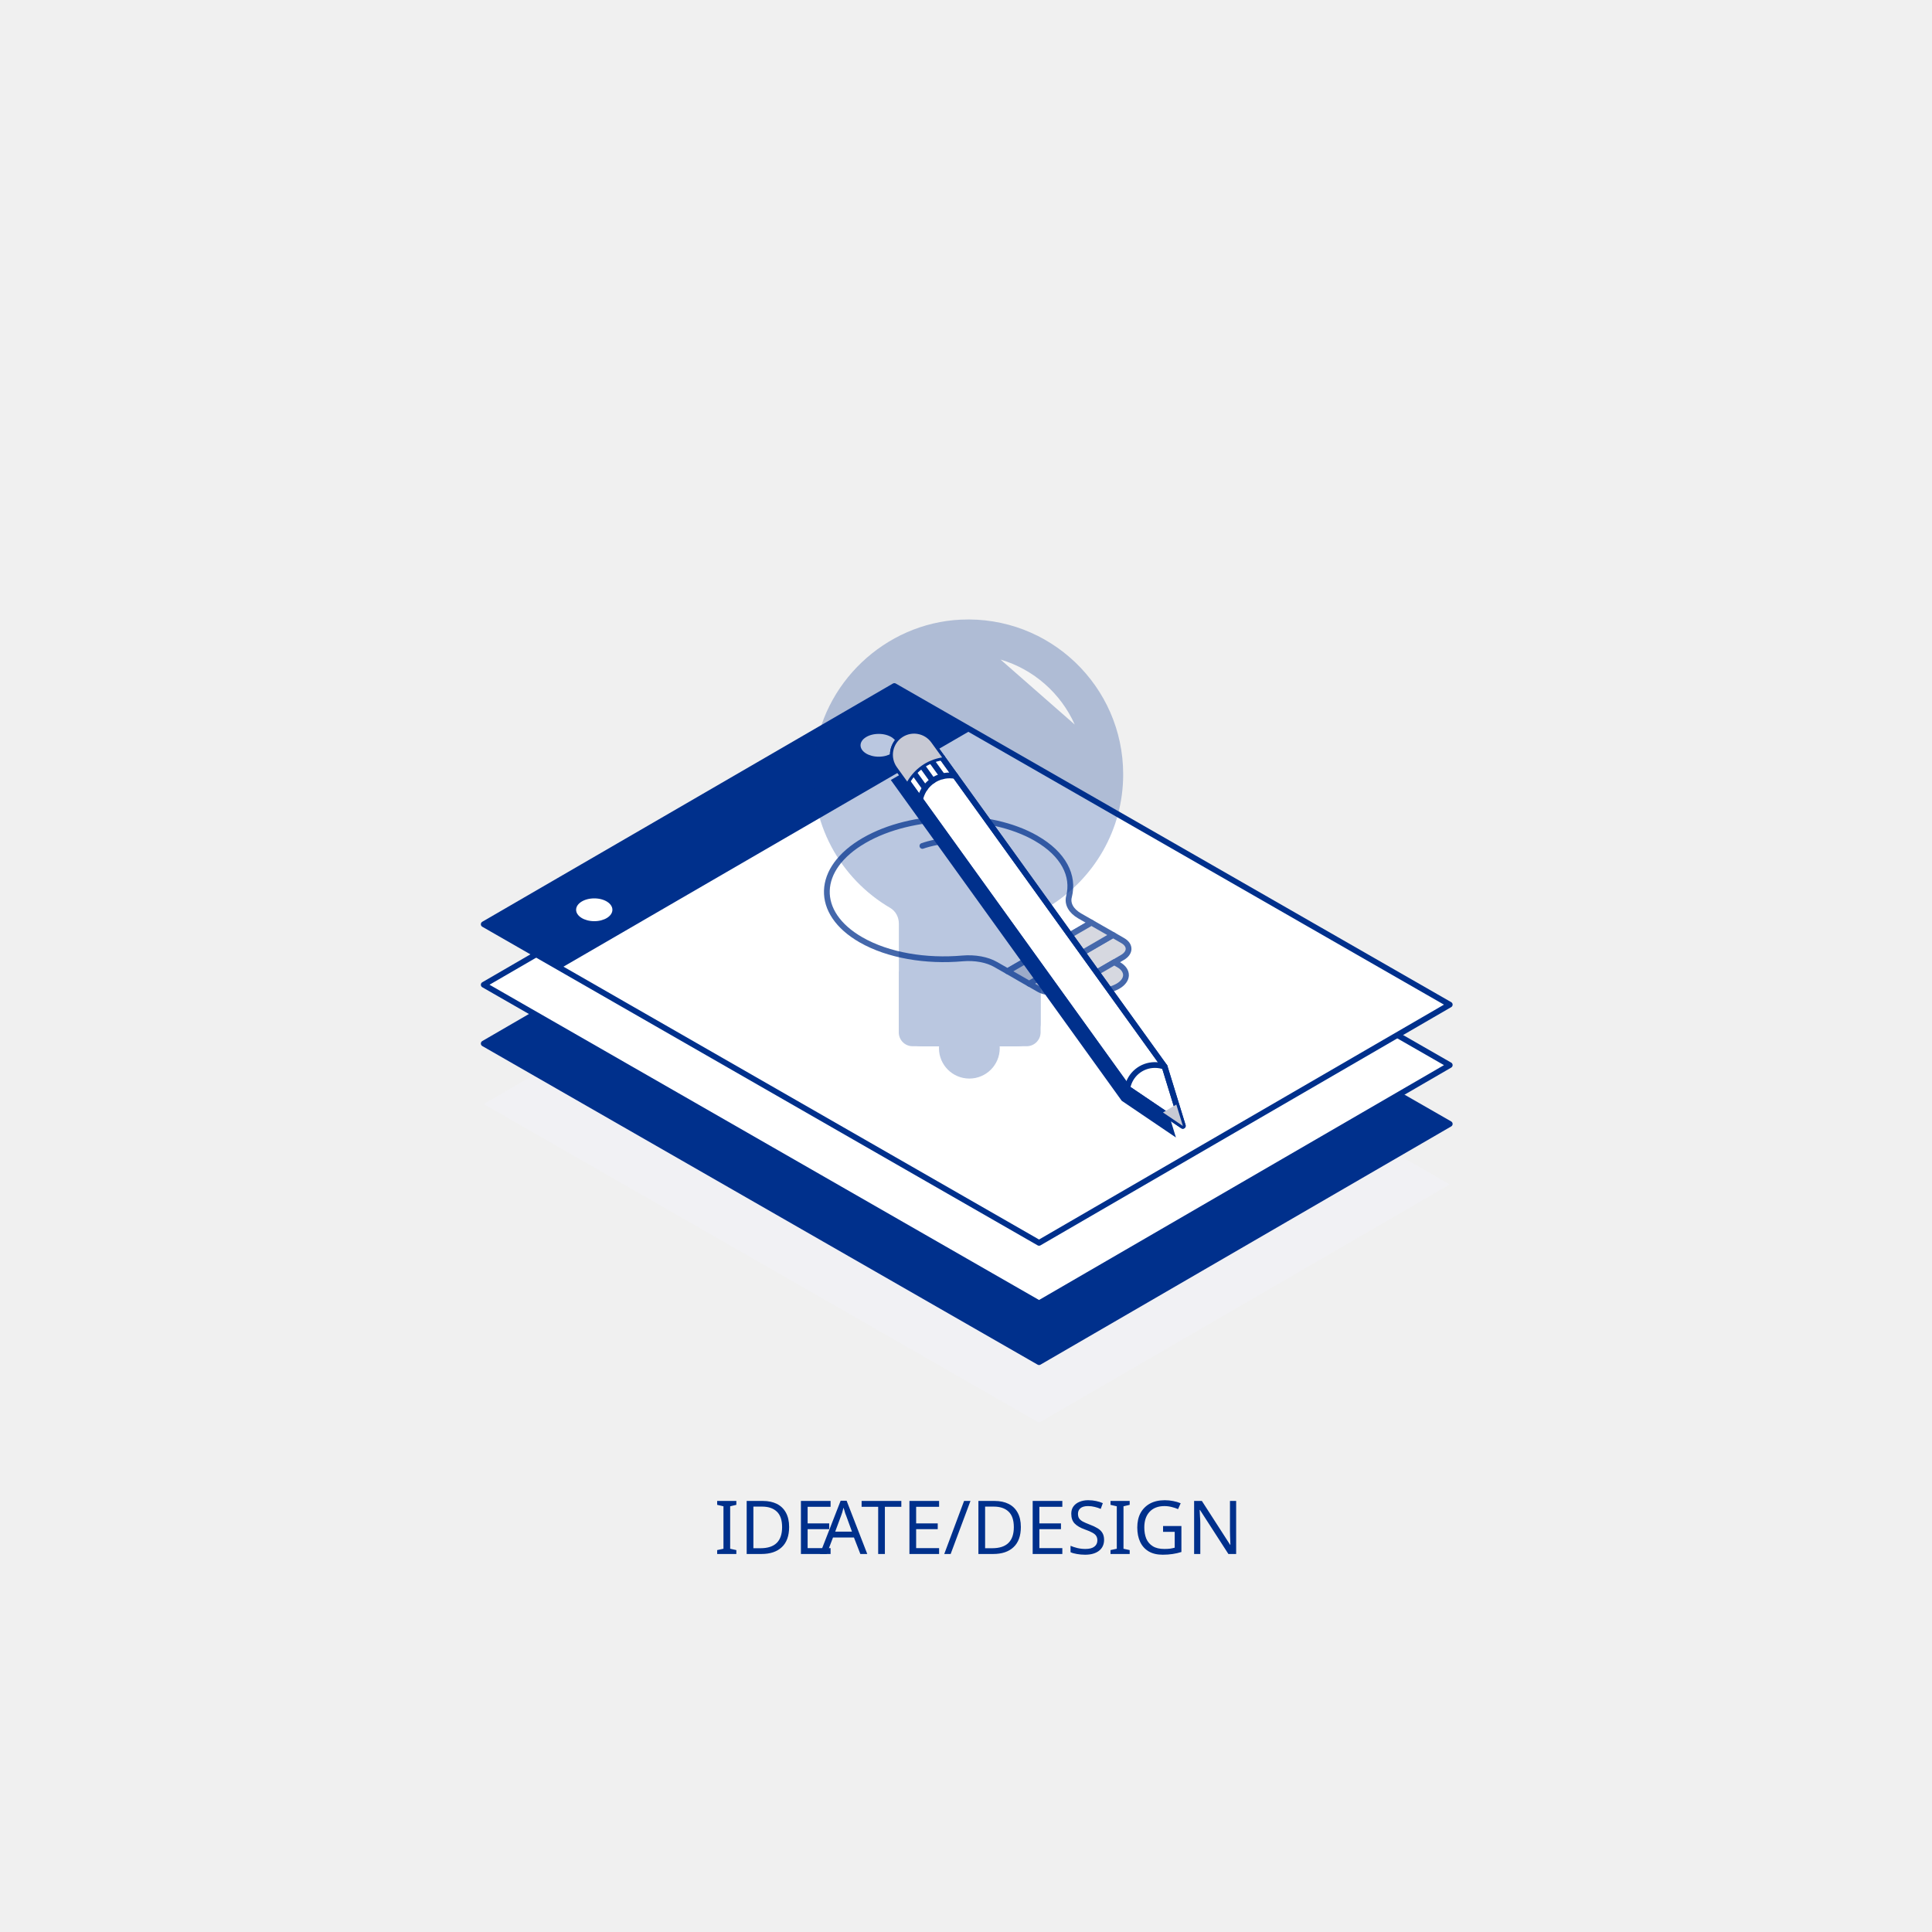
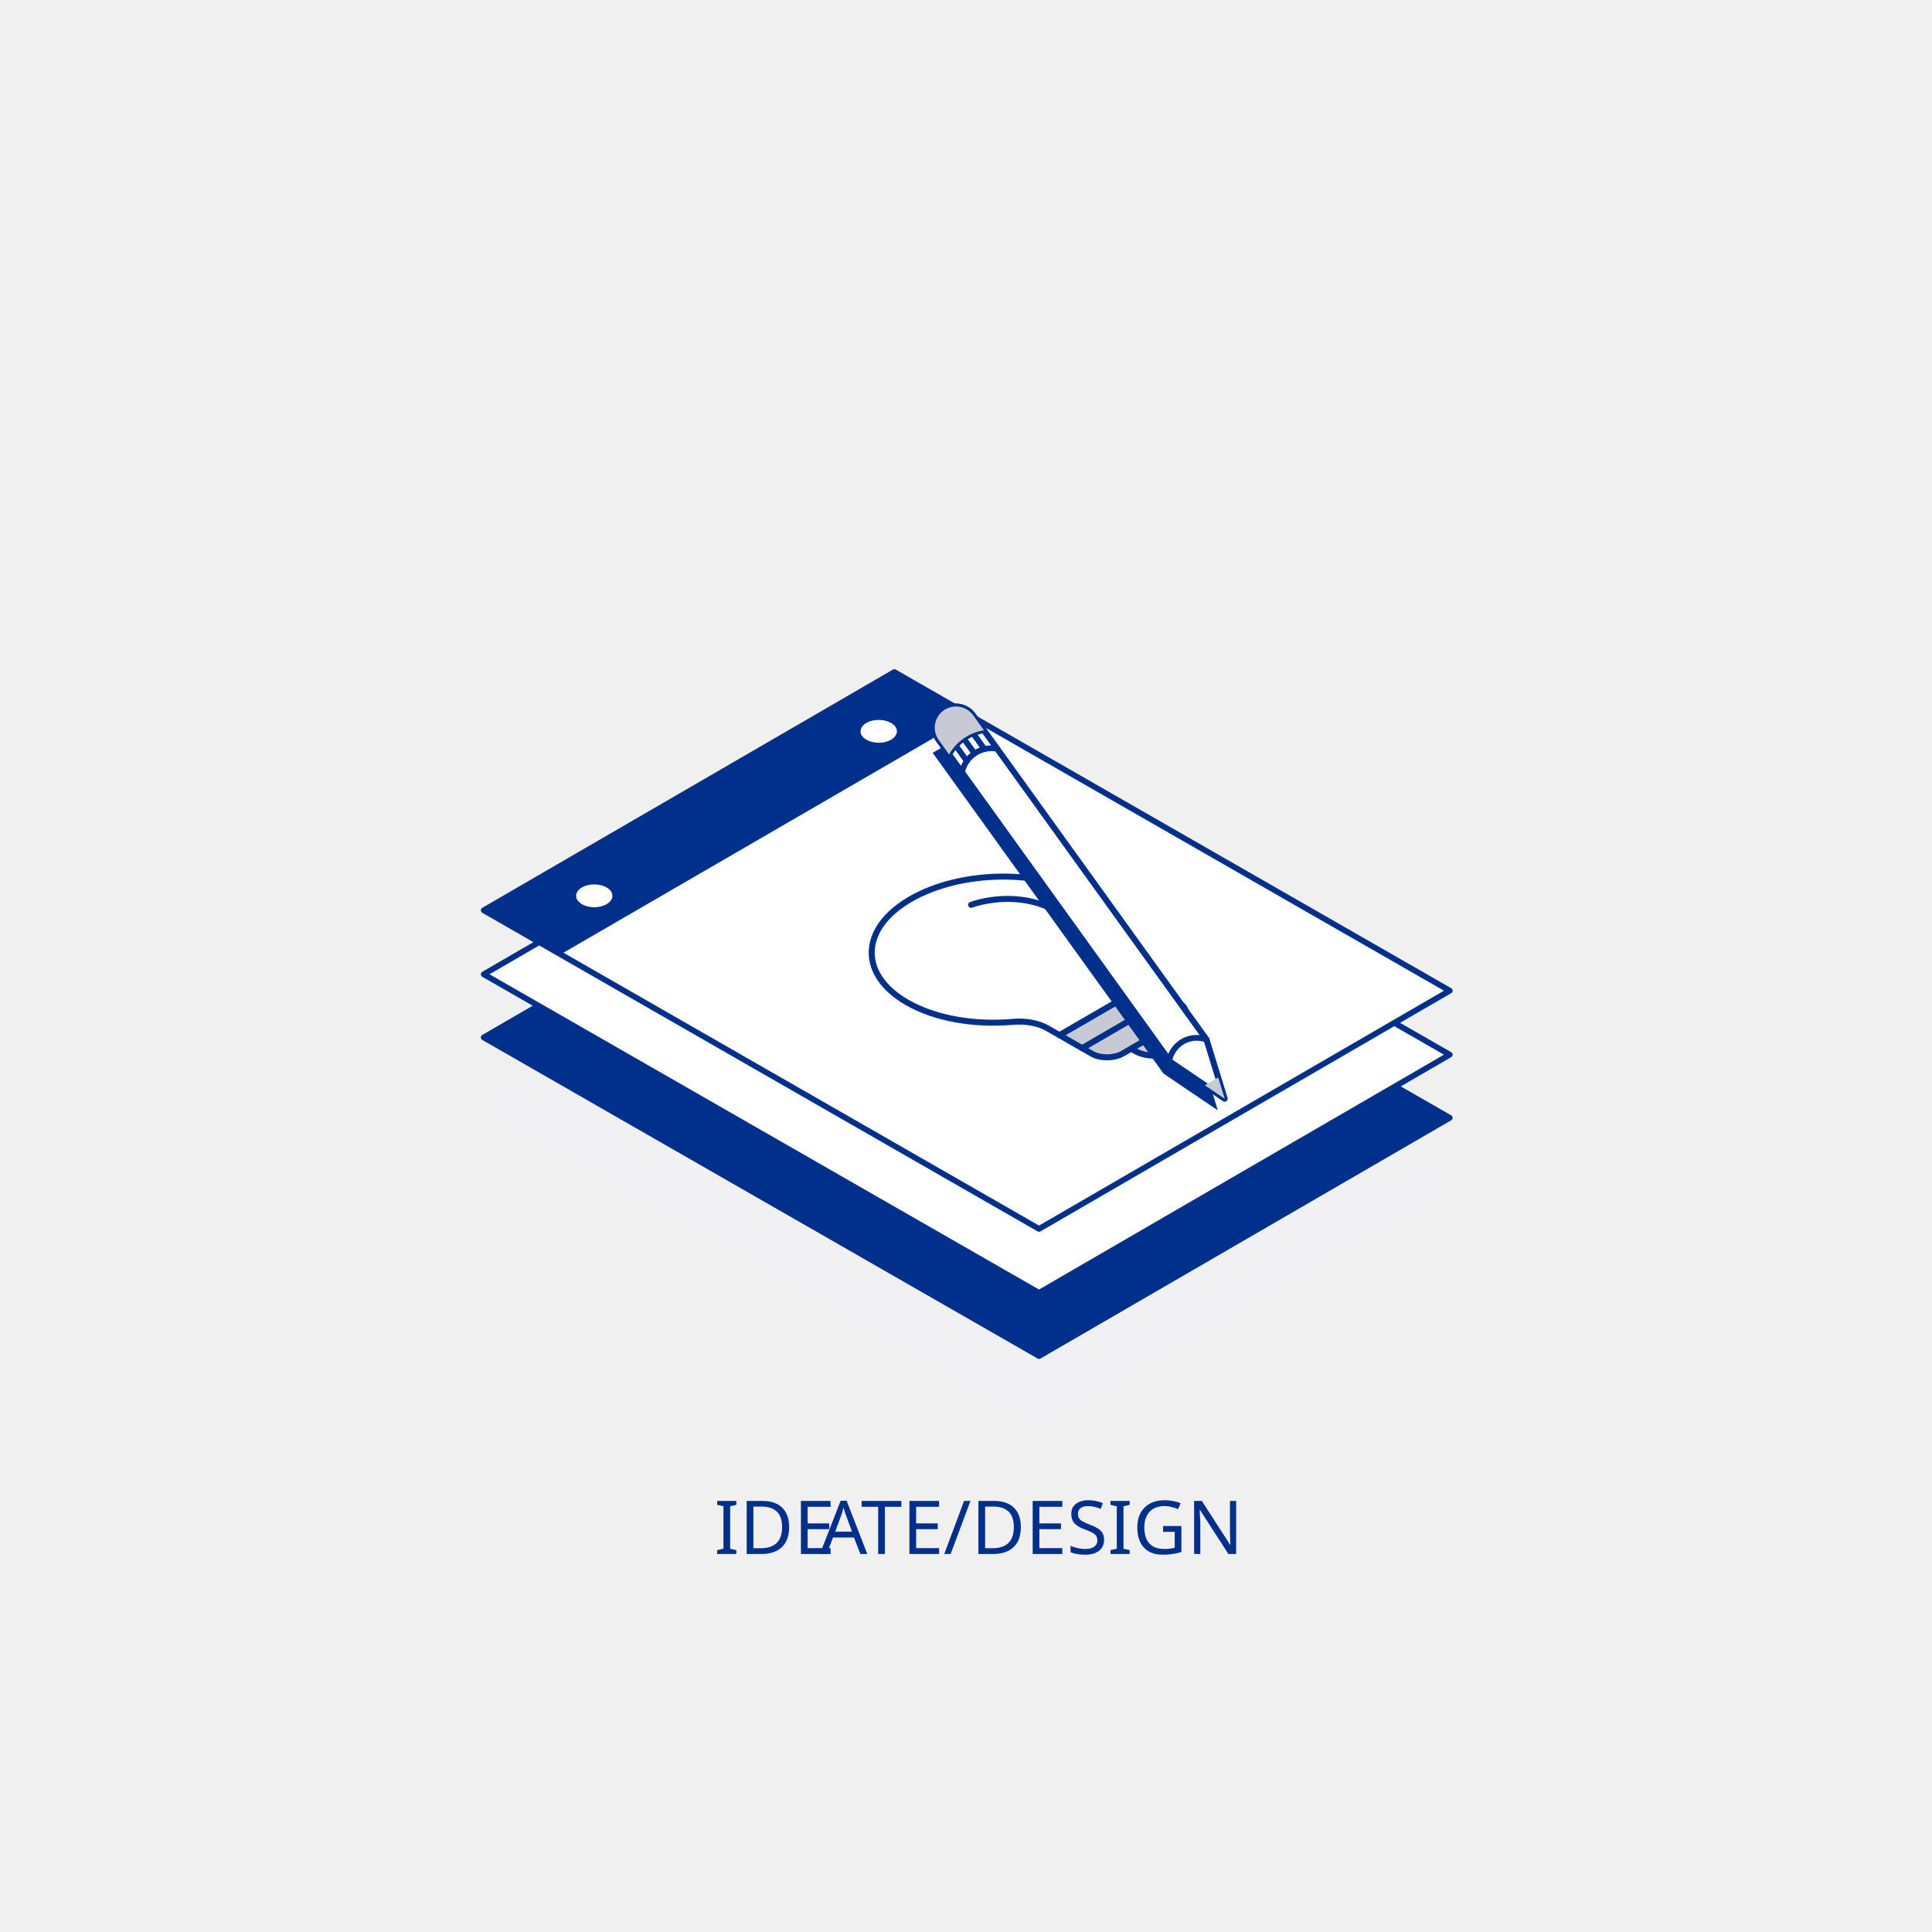
<svg xmlns="http://www.w3.org/2000/svg" id="Layer_1_copy_2" data-name="Layer 1 copy 2" viewBox="0 0 288 288">
  <defs>
    <style>
      .cls-1 {
        fill: #c7c9d4;
      }

      .cls-2 {
        fill: #fff;
      }

      .cls-3, .cls-4, .cls-5 {
        fill: #00308c;
      }

      .cls-3, .cls-6 {
        stroke: #00308c;
        stroke-linecap: round;
        stroke-linejoin: round;
        stroke-width: .86px;
      }

      .cls-7 {
        fill: #f1f1f4;
      }

      .cls-5 {
        font-family: DIN2014-Regular, 'DIN 2014';
        font-size: 11.08px;
      }

      .cls-8 {
        letter-spacing: -.03em;
      }

      .cls-6 {
        fill: none;
      }
    </style>
  </defs>
  <text class="cls-5" transform="translate(106.47 231.65)">
    <tspan x="0" y="0">IDE</tspan>
    <tspan class="cls-8" x="15.75" y="0">A</tspan>
    <tspan x="21.86" y="0">TE/DESIGN</tspan>
  </text>
  <polygon id="Pad_Shadow" data-name="Pad Shadow" class="cls-7" points="216.11 176.56 133.32 129.07 72.11 164.58 154.89 212.07 216.11 176.56" />
-   <polygon id="Pad_Bottom" data-name="Pad Bottom" class="cls-3" points="216.11 167.542 133.32 120.052 72.11 155.559 154.89 203.052 216.11 167.542" />
+   <polygon id="Pad_Bottom" data-name="Pad Bottom" class="cls-3" points="216.11 166.631 133.32 119.141 72.11 154.65 154.89 202.141 216.11 166.631" />
  <g id="Pad_Middle" data-name="Pad Middle">
-     <polygon class="cls-2" points="216.11 158.775 133.32 111.285 72.11 146.795 154.89 194.285 216.11 158.775" />
-     <polygon class="cls-6" points="216.11 158.775 133.32 111.285 72.11 146.795 154.89 194.285 216.11 158.775" />
+     <polygon class="cls-2" points="216.11 157.216 133.32 109.726 72.11 145.236 154.89 192.726 216.11 157.216" />
+     <polygon class="cls-6" points="216.11 157.216 133.32 109.726 72.11 145.236 154.89 192.726 216.11 157.216" />
  </g>
  <g id="Pad_Top" data-name="Pad Top">
-     <polygon class="cls-2" points="216.11 149.759 133.32 102.266 72.11 137.776 154.89 185.269 216.11 149.759" />
-     <polygon class="cls-6" points="216.11 149.759 133.32 102.266 72.11 137.776 154.89 185.269 216.11 149.759" />
-     <path class="cls-4" d="M133.32,102.27l-61.22,35.51 11.46,6.57 61.22,-35.51 -11.46,-6.57ZM88.59,137.32c-1.49,0.00,-2.71,-0.76,-2.71,-1.70s1.21,-1.70,2.71,-1.70 2.70,0.76,2.70,1.70 -1.21,1.70,-2.70,1.70M130.99,112.80c-1.49,0.00,-2.71,-0.76,-2.71,-1.70s1.21,-1.70,2.71,-1.70 2.71,0.76,2.71,1.70 -1.21,1.70,-2.71,1.70" />
+     <polygon class="cls-2" points="216.11 147.679 133.32 100.187 72.11 135.697 154.89 183.189 216.11 147.679" />
+     <polygon class="cls-6" points="216.11 147.679 133.32 100.187 72.11 135.697 154.89 183.189 216.11 147.679" />
+     <path class="cls-4" d="M133.32,100.19l-61.22,35.51 11.46,6.57 61.22,-35.51 -11.46,-6.57ZM88.59,135.24c-1.49,0.00,-2.71,-0.76,-2.71,-1.70s1.21,-1.70,2.71,-1.70 2.70,0.76,2.70,1.70 -1.21,1.70,-2.70,1.70M130.99,110.72c-1.49,0.00,-2.71,-0.76,-2.71,-1.70s1.21,-1.70,2.71,-1.70 2.71,0.76,2.71,1.70 -1.21,1.70,-2.71,1.70" />
  </g>
-   <g id="Bulb_One" opacity="0.73" transform="translate(-3.41, -7.25)">
+   <g id="Bulb_One" opacity="1.00" transform="translate(-1.79, -3.80) scale(1.04)">
    <path class="cls-1" d="M169.33,146.63l1.44.83c1.2.69,1.16,1.83-.08,2.54l-8.02,4.65c-1.24.72-3.21.74-4.41.06l-1.44-.83,12.51-7.25Z" />
    <path class="cls-6" d="M169.33,146.63l1.44.83c1.2.69,1.16,1.83-.08,2.54l-8.02,4.65c-1.24.72-3.21.74-4.41.06l-1.44-.83,12.51-7.25Z" />
    <path class="cls-2" d="M157.87,132.22c4.08,2.34,5.7,5.58,4.89,8.7-.27,1.06.31,2.12,1.59,2.86l1.75,1-12.51,7.25-1.75-1c-1.28-.74-3.11-1.07-4.95-.91-5.42.48-11.05-.43-15.13-2.77-6.97-4-6.76-10.64.47-14.82,7.23-4.18,18.66-4.32,25.63-.32" />
    <path class="cls-6" d="M157.87,132.22c4.08,2.34,5.7,5.58,4.89,8.7-.27,1.06.31,2.12,1.59,2.86l1.75,1-12.51,7.25-1.75-1c-1.28-.74-3.11-1.07-4.95-.91-5.42.48-11.05-.43-15.13-2.77-6.97-4-6.76-10.64.47-14.82,7.23-4.18,18.66-4.32,25.63-.32Z" />
    <polygon class="cls-1" points="153.61 152.04 166.11 144.79 169.33 146.63 156.82 153.89 153.61 152.04" />
    <polygon class="cls-6" points="153.61 152.04 166.11 144.79 169.33 146.63 156.82 153.89 153.61 152.04" />
    <path class="cls-1" d="M169.52,150.69l.63.36c.76.43,1.12,1.01,1.11,1.59-.02.58-.42,1.17-1.2,1.62-1.56.91-4.06.94-5.57.07l-.63-.36,5.67-3.29Z" />
    <path class="cls-6" d="M169.52,150.69l.63.36c.76.43,1.12,1.01,1.11,1.59-.02.58-.42,1.17-1.2,1.62-1.56.91-4.06.94-5.57.07l-.63-.36,5.67-3.29Z" />
    <path class="cls-2" d="M140.91,133.35c.73-.25,3.31-1.08,6.62-.79,2.47.21,4.09.94,4.77,1.28" />
    <path class="cls-6" d="M140.91,133.35c.73-.25,3.31-1.08,6.62-.79,2.47.21,4.09.94,4.77,1.28" />
  </g>
-   <g id="Bulb_Two" opacity="0.27">
-     <g class="cls-12">
-       <circle class="cls-4" cx="144.5" cy="156.25" r="4.53" />
-     </g>
-     <path class="cls-5" d="M167.43,115.43c0-13.12-10.95-23.69-24.22-23.06-11.29.54-20.75,9.5-21.84,20.76-.92,9.45,3.88,17.85,11.33,22.21.82.48,1.29,1.38,1.29,2.33v14.86c0,1.9,1.54,3.45,3.45,3.45h14.16c1.95,0,3.53-1.58,3.53-3.53v-14.76c0-1.08.52-2.1,1.43-2.67,6.52-4.08,10.87-11.32,10.87-19.58Z" />
-     <rect class="cls-4" x="133.98" y="144.81" width="21.14" height="5.57" />
-     <path class="cls-4" d="M133.98,150.39h21.14v3.49c0,1.15-.93,2.08-2.08,2.08h-17c-1.14,0-2.06-.92-2.06-2.06v-3.51h0Z" />
-     <path class="cls-2" d="M149.15,98.32c4.95,1.46,8.99,5.04,11.06,9.69" />
-   </g>
  <g id="Pencil">
-     <polygon class="cls-4" points="138.29 113.084 132.793 116.274 167.213 164.091 175.293 169.564 172.59 160.741 138.29 113.084" />
-     <path class="cls-2" d="M133.70,114.37l34.54,47.99 8.08,5.47 -2.71,-8.82 -34.79,-48.33c-0.97,-1.35,-2.82,-1.72,-4.24,-0.84 -1.55,0.97,-1.96,3.04,-0.89,4.53" />
-     <path class="cls-6" d="M133.70,114.37l34.54,47.99 8.08,5.47 -2.71,-8.82 -34.79,-48.33c-0.97,-1.35,-2.82,-1.72,-4.24,-0.84 -1.55,0.97,-1.96,3.04,-0.89,4.53Z" />
-     <path class="cls-6" d="M168.07,162.12c0.37,-1.92,2.06,-3.36,4.09,-3.36 0.51,0.00,1.00,0.09,1.46,0.26" />
-     <path class="cls-6" d="M142.43,115.67c-0.28,-0.05,-0.57,-0.08,-0.86,-0.08 -2.17,0.00,-3.98,1.53,-4.41,3.58" />
-     <path class="cls-6" d="M140.44,112.91c-2.23,0.35,-4.12,1.71,-5.20,3.60" />
-     <line class="cls-6" x1="138.82" y1="113.37" x2="140.51" y2="115.72" />
-     <line class="cls-6" x1="137.42" y1="114.13" x2="139.03" y2="116.37" />
-     <line class="cls-6" x1="136.22" y1="115.17" x2="137.89" y2="117.49" />
-     <path class="cls-6" d="M133.70,114.37l34.54,47.99 8.08,5.47 -2.71,-8.82 -34.79,-48.33c-0.97,-1.35,-2.82,-1.72,-4.24,-0.84 -1.55,0.97,-1.96,3.04,-0.89,4.53Z" />
-     <polygon class="cls-1" points="176.33 167.844 175.353 164.651 173.363 165.834 176.33 167.844" />
-     <path class="cls-1" d="M138.83,110.68c-0.97,-1.35,-2.82,-1.72,-4.24,-0.84 -1.55,0.97,-1.96,3.04,-0.89,4.53l1.54,2.14c1.07,-1.89,2.97,-3.25,5.20,-3.60l-1.61,-2.23Z" />
+     <polygon class="cls-4" points="144.533 109.034 139.034 112.224 173.454 160.043 181.534 165.514 178.833 156.693 144.533 109.034" />
+     <path class="cls-2" d="M139.94,110.32l34.54,47.99 8.08,5.47 -2.71,-8.82 -34.79,-48.33c-0.97,-1.35,-2.82,-1.72,-4.24,-0.84 -1.55,0.97,-1.96,3.04,-0.89,4.53" />
+     <path class="cls-6" d="M139.94,110.32l34.54,47.99 8.08,5.47 -2.71,-8.82 -34.79,-48.33c-0.97,-1.35,-2.82,-1.72,-4.24,-0.84 -1.55,0.97,-1.96,3.04,-0.89,4.53Z" />
+     <path class="cls-6" d="M174.31,158.07c0.37,-1.92,2.06,-3.36,4.09,-3.36 0.51,0.00,1.00,0.09,1.46,0.26" />
+     <path class="cls-6" d="M148.67,111.62c-0.28,-0.05,-0.57,-0.08,-0.86,-0.08 -2.17,0.00,-3.98,1.53,-4.41,3.58" />
+     <path class="cls-6" d="M146.68,108.86c-2.23,0.35,-4.12,1.71,-5.20,3.60" />
+     <line class="cls-6" x1="145.06" y1="109.32" x2="146.75" y2="111.67" />
+     <line class="cls-6" x1="143.66" y1="110.08" x2="145.27" y2="112.32" />
+     <line class="cls-6" x1="142.46" y1="111.12" x2="144.13" y2="113.44" />
+     <path class="cls-6" d="M139.94,110.32l34.54,47.99 8.08,5.47 -2.71,-8.82 -34.79,-48.33c-0.97,-1.35,-2.82,-1.72,-4.24,-0.84 -1.55,0.97,-1.96,3.04,-0.89,4.53Z" />
+     <polygon class="cls-1" points="182.573 163.794 181.594 160.603 179.604 161.784 182.573 163.794" />
+     <path class="cls-1" d="M145.07,106.63c-0.97,-1.35,-2.82,-1.72,-4.24,-0.84 -1.55,0.97,-1.96,3.04,-0.89,4.53l1.54,2.14c1.07,-1.89,2.97,-3.25,5.20,-3.60l-1.61,-2.23Z" />
  </g>
</svg>
